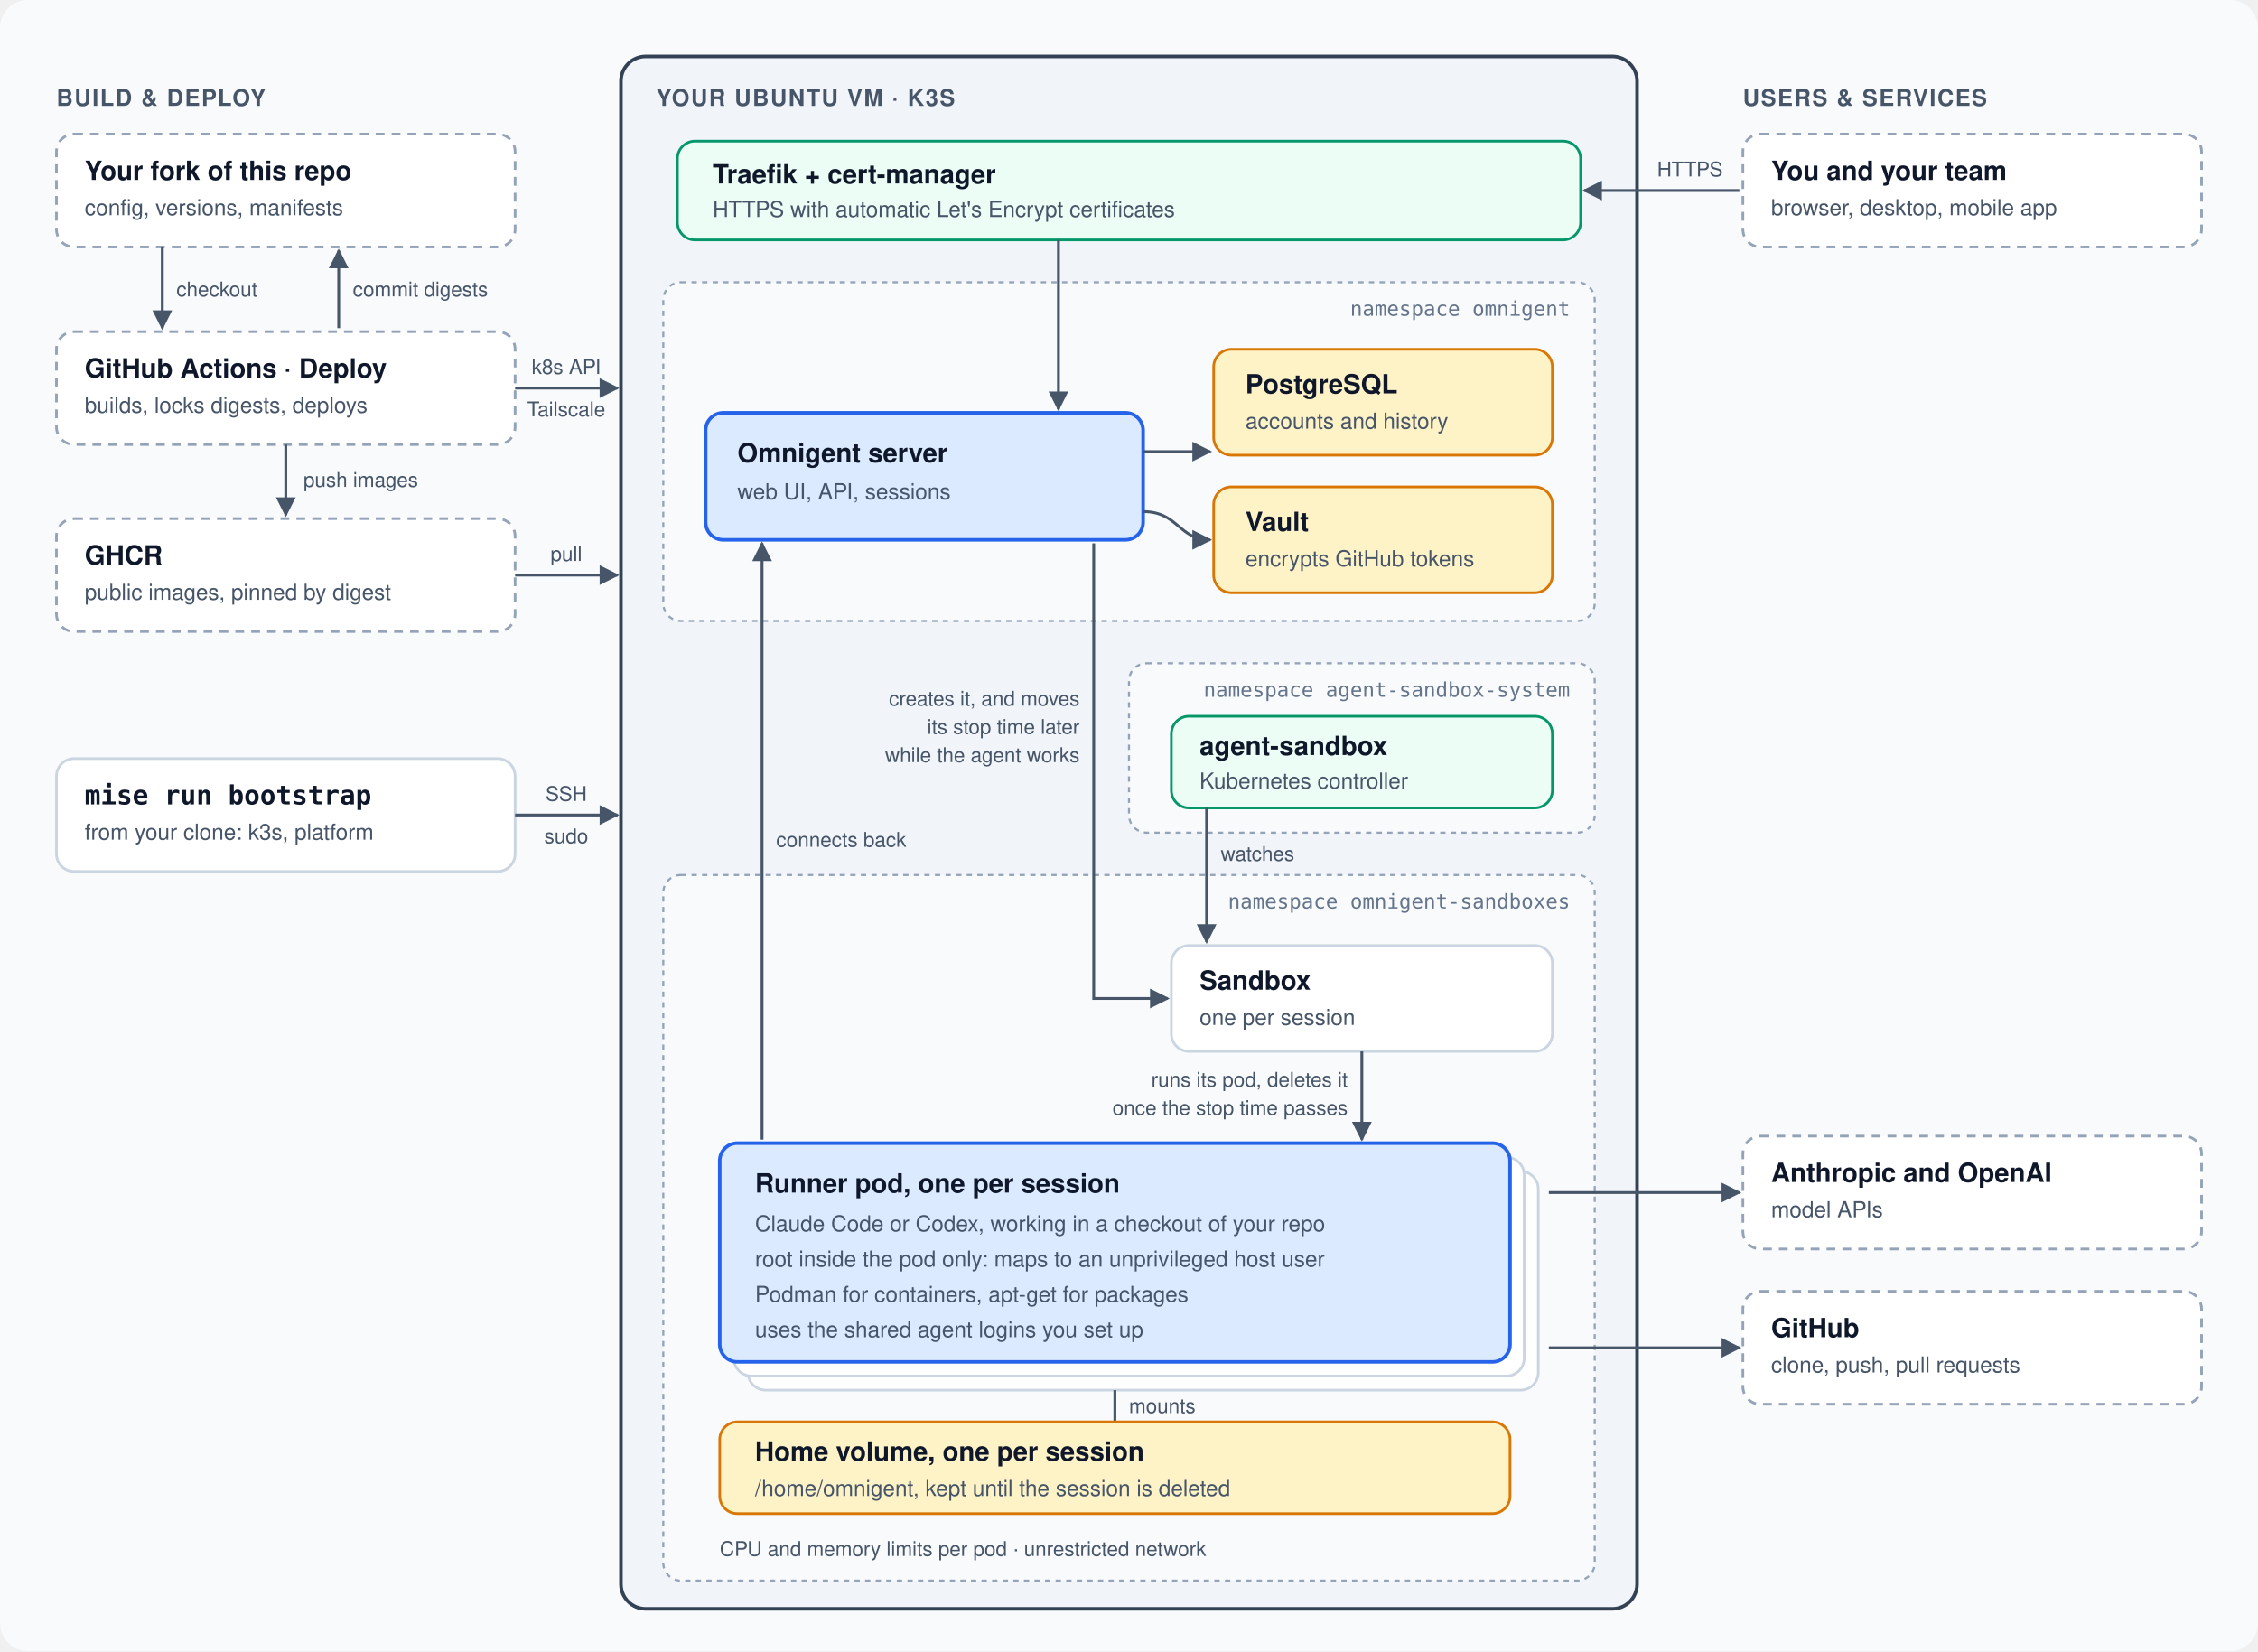
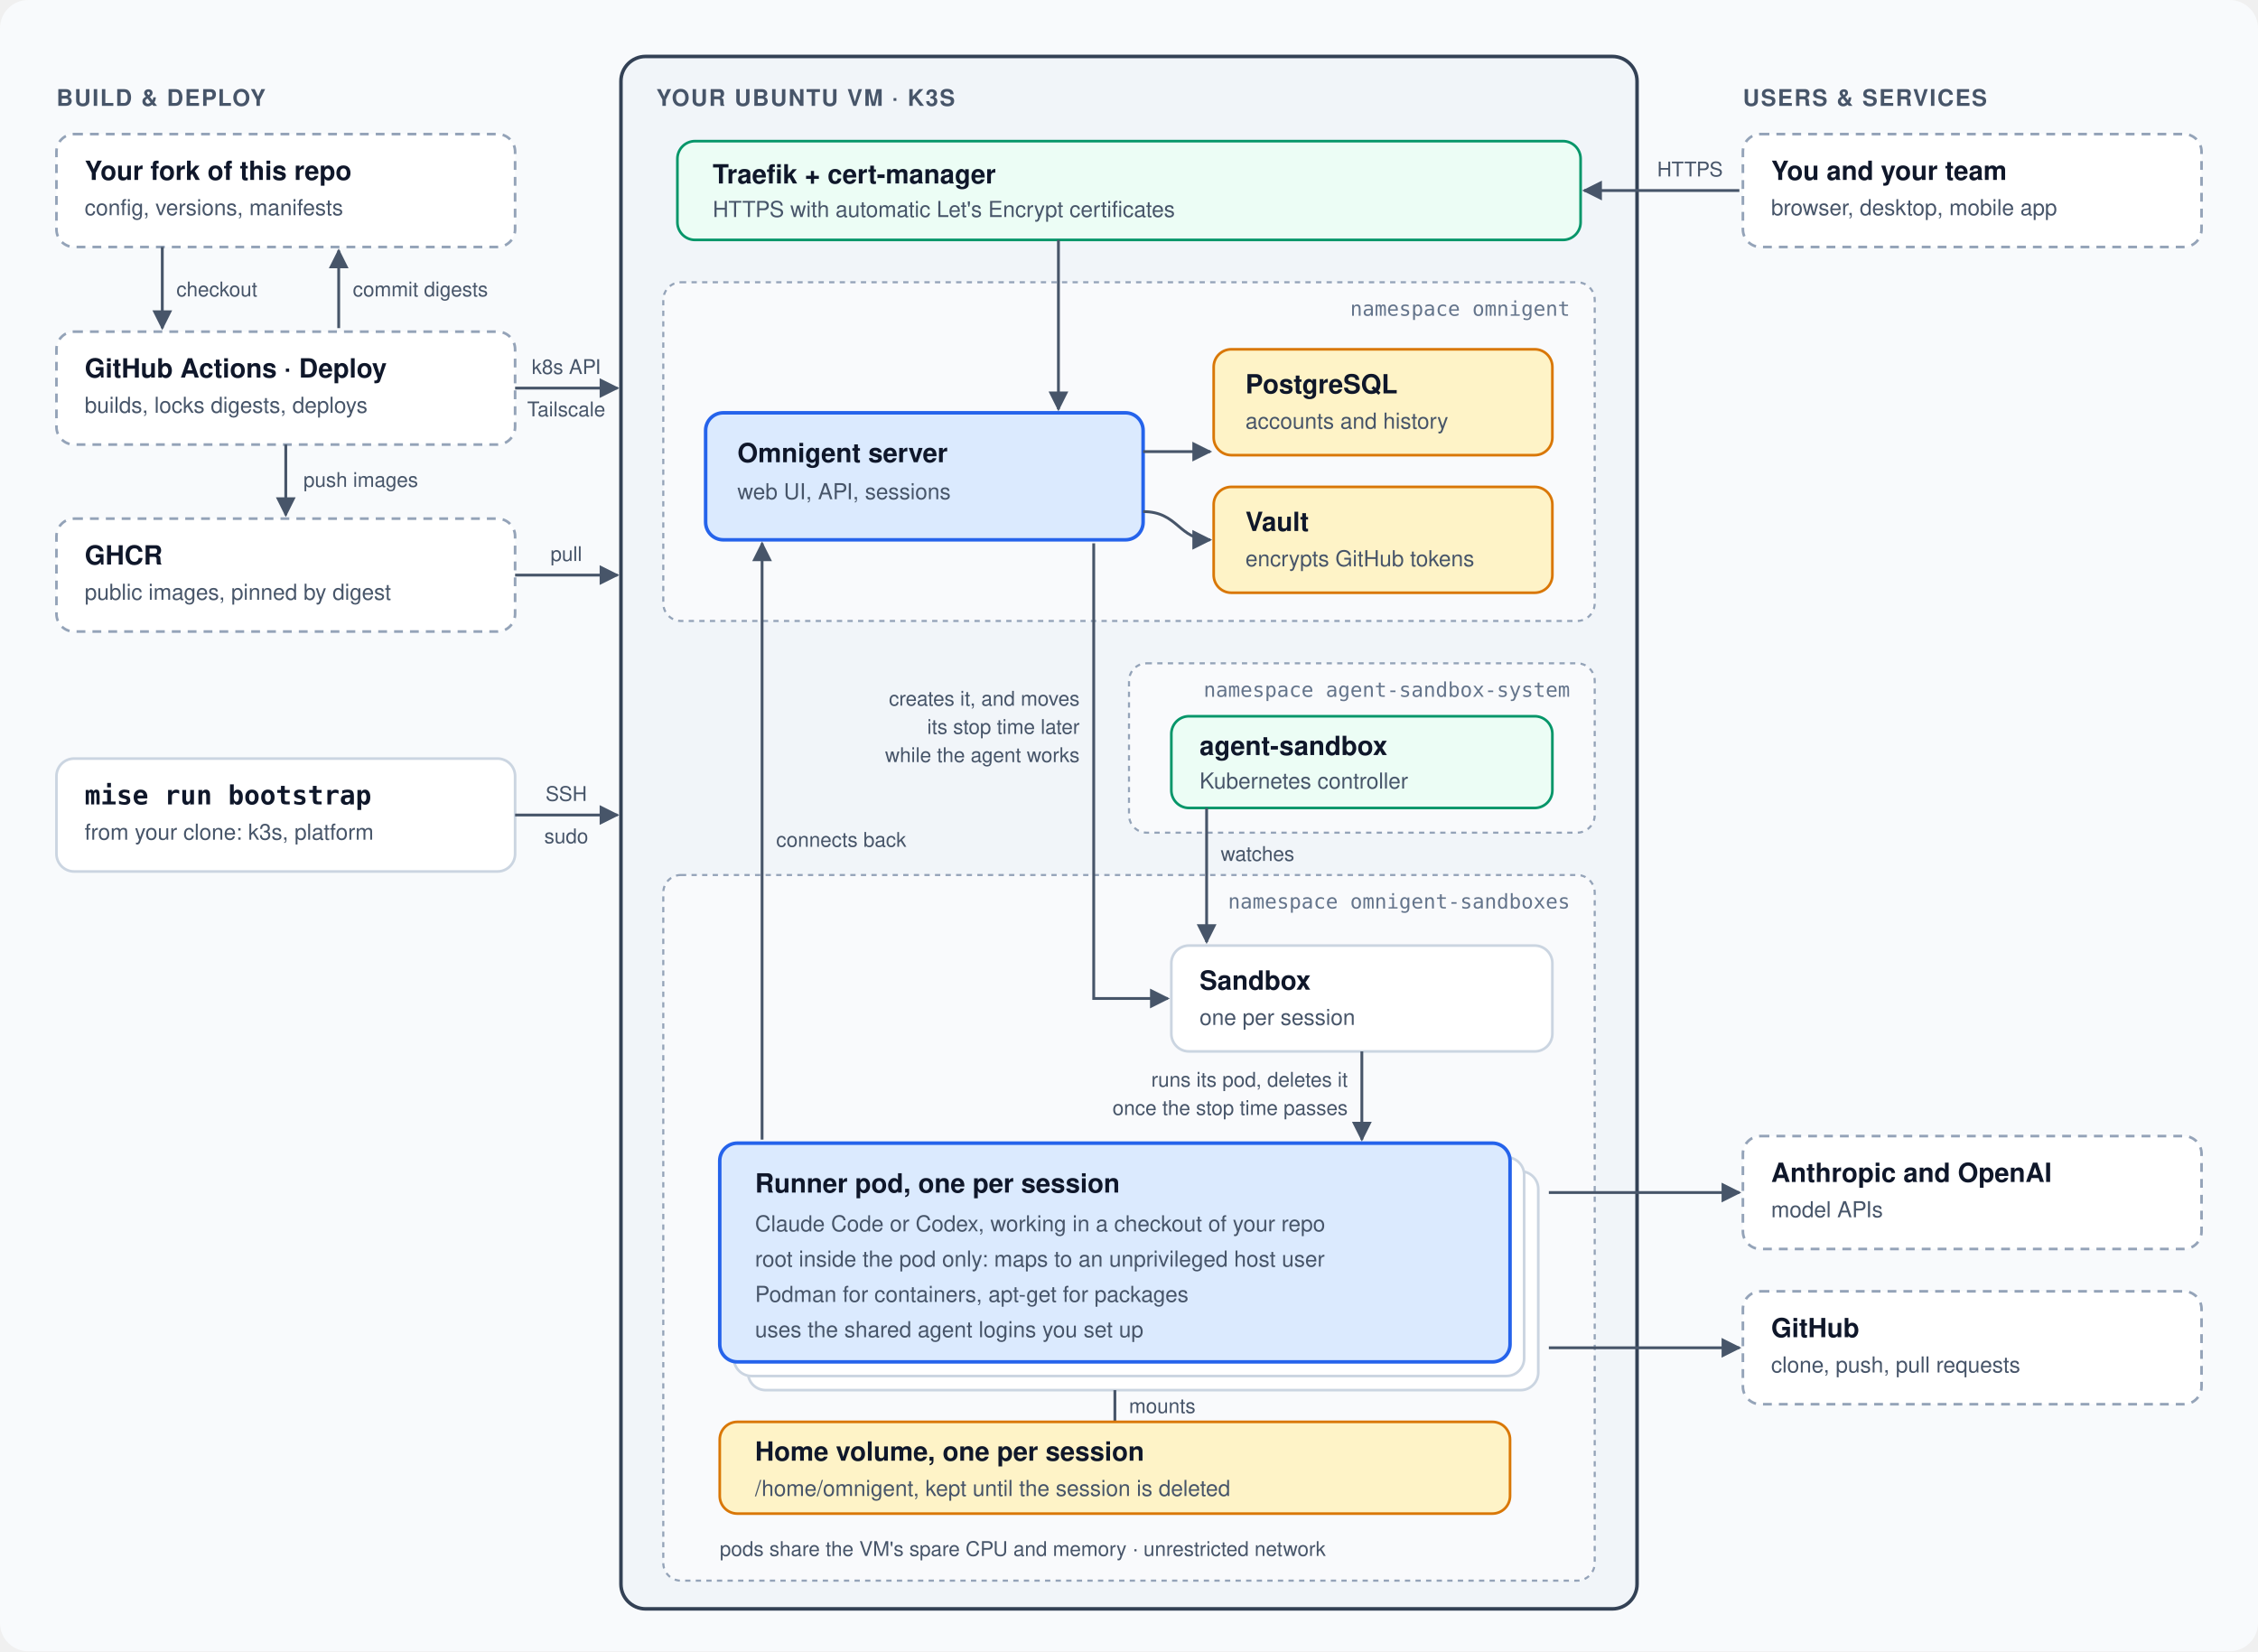
<svg xmlns="http://www.w3.org/2000/svg" viewBox="0 40 1280 936" width="1280" height="936" role="img" aria-labelledby="t d">
  <style>
    .bg { fill: #f8fafc; }
    .card { fill: #ffffff; stroke: #cbd5e1; stroke-width: 1.5; }
    .ext { fill: #ffffff; stroke: #94a3b8; stroke-width: 1.5; stroke-dasharray: 5 4; }
    .vm { fill: #f1f5f9; stroke: #334155; stroke-width: 2; }
    .ns { fill: #ffffff; fill-opacity: .55; stroke: #94a3b8; stroke-width: 1.2; stroke-dasharray: 3 3; }
    .accent { fill: #dbeafe; stroke: #2563eb; stroke-width: 2; }
    .store { fill: #fef3c7; stroke: #d97706; stroke-width: 1.5; }
    .edge { fill: #ecfdf5; stroke: #059669; stroke-width: 1.5; }
    .line { fill: none; stroke: #475569; stroke-width: 1.6; }
    .head { fill: #475569; }
    text { font-family: -apple-system, BlinkMacSystemFont, "Segoe UI", Helvetica, Arial, sans-serif; fill: #0f172a; }
    .h { font-size: 13px; font-weight: 700; letter-spacing: .06em; fill: #475569; }
    .title { font-size: 15px; font-weight: 650; }
    .sub { font-size: 12.5px; fill: #475569; }
    .lbl { font-size: 11.5px; fill: #475569; }
    .nslbl { font-size: 11.5px; fill: #64748b; font-family: ui-monospace, SFMono-Regular, Menlo, monospace; }
    .mono { font-family: ui-monospace, SFMono-Regular, Menlo, monospace; }
    @media (prefers-color-scheme: dark) {
      .bg { fill: #0f172a; }
      .card, .ext { fill: #1e293b; stroke: #475569; }
      .vm { fill: #111c2e; stroke: #94a3b8; }
      .ns { fill: #1e293b; fill-opacity: .45; stroke: #475569; }
      .accent { fill: #1e3a8a; stroke: #60a5fa; }
      .store { fill: #422006; stroke: #f59e0b; }
      .edge { fill: #052e2b; stroke: #34d399; }
      .line { stroke: #94a3b8; }
      .head { fill: #94a3b8; }
      text { fill: #e2e8f0; }
      .h, .sub, .lbl { fill: #94a3b8; }
      .nslbl { fill: #94a3b8; }
    }
  </style>
  <defs>
    <marker id="a" viewBox="0 0 10 10" refX="9" refY="5" markerWidth="7" markerHeight="7" orient="auto-start-reverse">
      <path class="head" d="M0 0 L10 5 L0 10 z" />
    </marker>
  </defs>
  <rect class="bg" y="40" width="1280" height="936" rx="16" />
  <text class="h" x="32" y="100">BUILD &amp; DEPLOY</text>
  <rect class="ext" x="32" y="116" width="260" height="64" rx="10" />
  <text class="title" x="48" y="142">Your fork of this repo</text>
  <text class="sub" x="48" y="162">config, versions, manifests</text>
  <rect class="ext" x="32" y="228" width="260" height="64" rx="10" />
  <text class="title" x="48" y="254">GitHub Actions · Deploy</text>
  <text class="sub" x="48" y="274">builds, locks digests, deploys</text>
  <rect class="ext" x="32" y="334" width="260" height="64" rx="10" />
  <text class="title" x="48" y="360">GHCR</text>
  <text class="sub" x="48" y="380">public images, pinned by digest</text>
  <rect class="card" x="32" y="470" width="260" height="64" rx="10" />
  <text class="title mono" x="48" y="496">mise run bootstrap</text>
  <text class="sub" x="48" y="516">from your clone: k3s, platform</text>
  <path class="line" d="M92 180 V226" marker-end="url(#a)" />
  <text class="lbl" x="100" y="208">checkout</text>
  <path class="line" d="M192 226 V182" marker-end="url(#a)" />
  <text class="lbl" x="200" y="208">commit digests</text>
  <path class="line" d="M162 292 V332" marker-end="url(#a)" />
  <text class="lbl" x="172" y="316">push images</text>
  <path class="line" d="M292 366 H350" marker-end="url(#a)" />
  <text class="lbl" x="321" y="358" text-anchor="middle">pull</text>
  <path class="line" d="M292 502 H350" marker-end="url(#a)" />
  <text class="lbl" x="321" y="494" text-anchor="middle">SSH</text>
  <text class="lbl" x="321" y="518" text-anchor="middle">sudo</text>
  <path class="line" d="M292 260 H350" marker-end="url(#a)" />
  <text class="lbl" x="321" y="252" text-anchor="middle">k8s API</text>
  <text class="lbl" x="321" y="276" text-anchor="middle">Tailscale</text>
  <rect class="vm" x="352" y="72" width="576" height="880" rx="14" />
  <text class="h" x="372" y="100">YOUR UBUNTU VM · K3S</text>
  <rect class="edge" x="384" y="120" width="512" height="56" rx="10" />
  <text class="title" x="404" y="144">Traefik + cert-manager</text>
  <text class="sub" x="404" y="163">HTTPS with automatic Let's Encrypt certificates</text>
  <rect class="ns" x="376" y="200" width="528" height="192" rx="10" />
  <text class="nslbl" x="890" y="219" text-anchor="end">namespace omnigent</text>
  <rect class="accent" x="400" y="274" width="248" height="72" rx="10" />
  <text class="title" x="418" y="302">Omnigent server</text>
  <text class="sub" x="418" y="323">web UI, API, sessions</text>
  <rect class="store" x="688" y="238" width="192" height="60" rx="10" />
  <text class="title" x="706" y="263">PostgreSQL</text>
  <text class="sub" x="706" y="283">accounts and history</text>
  <rect class="store" x="688" y="316" width="192" height="60" rx="10" />
  <text class="title" x="706" y="341">Vault</text>
  <text class="sub" x="706" y="361">encrypts GitHub tokens</text>
  <path class="line" d="M648 296 H686" marker-end="url(#a)" />
  <path class="line" d="M648 330 C668 330 668 346 686 346" marker-end="url(#a)" />
  <path class="line" d="M600 176 V272" marker-end="url(#a)" />
  <rect class="ns" x="640" y="416" width="264" height="96" rx="10" />
  <text class="nslbl" x="890" y="435" text-anchor="end">namespace agent-sandbox-system</text>
  <rect class="edge" x="664" y="446" width="216" height="52" rx="10" />
  <text class="title" x="680" y="468">agent-sandbox</text>
  <text class="sub" x="680" y="487">Kubernetes controller</text>
  <rect class="ns" x="376" y="536" width="528" height="400" rx="10" />
  <text class="nslbl" x="890" y="555" text-anchor="end">namespace omnigent-sandboxes</text>
  <rect class="card" x="664" y="576" width="216" height="60" rx="10" />
  <text class="title" x="680" y="601">Sandbox</text>
  <text class="sub" x="680" y="621">one per session</text>
  <path class="line" d="M620 348 V606 H662" marker-end="url(#a)" />
  <text class="lbl" x="612" y="440" text-anchor="end">creates it, and moves</text>
  <text class="lbl" x="612" y="456" text-anchor="end">its stop time later</text>
  <text class="lbl" x="612" y="472" text-anchor="end">while the agent works</text>
  <path class="line" d="M684 498 V574" marker-end="url(#a)" />
  <text class="lbl" x="692" y="528">watches</text>
  <path class="line" d="M772 636 V686" marker-end="url(#a)" />
  <text class="lbl" x="764" y="656" text-anchor="end">runs its pod, deletes it</text>
  <text class="lbl" x="764" y="672" text-anchor="end">once the stop time passes</text>
  <rect class="card" x="424" y="704" width="448" height="124" rx="10" />
  <rect class="card" x="416" y="696" width="448" height="124" rx="10" />
  <rect class="accent" x="408" y="688" width="448" height="124" rx="10" />
  <text class="title" x="428" y="716">Runner pod, one per session</text>
  <text class="sub" x="428" y="738">Claude Code or Codex, working in a checkout of your repo</text>
  <text class="sub" x="428" y="758">root inside the pod only: maps to an unprivileged host user</text>
  <text class="sub" x="428" y="778">Podman for containers, apt-get for packages</text>
  <text class="sub" x="428" y="798">uses the shared agent logins you set up</text>
  <path class="line" d="M432 686 V348" marker-end="url(#a)" />
  <text class="lbl" x="440" y="520">connects back</text>
  <path class="line" d="M632 828 V846" />
  <text class="lbl" x="640" y="841">mounts</text>
  <rect class="store" x="408" y="846" width="448" height="52" rx="10" />
  <text class="title" x="428" y="868">Home volume, one per session</text>
  <text class="sub" x="428" y="888">/home/omnigent, kept until the session is deleted</text>
-   <text class="lbl" x="408" y="922">CPU and memory limits per pod · unrestricted network</text>
+   <text class="lbl" x="408" y="922">pods share the VM's spare CPU and memory · unrestricted network</text>
  <text class="h" x="988" y="100">USERS &amp; SERVICES</text>
  <rect class="ext" x="988" y="116" width="260" height="64" rx="10" />
  <text class="title" x="1004" y="142">You and your team</text>
  <text class="sub" x="1004" y="162">browser, desktop, mobile app</text>
  <path class="line" d="M986 148 H898" marker-end="url(#a)" />
  <text class="lbl" x="958" y="140" text-anchor="middle">HTTPS</text>
  <rect class="ext" x="988" y="684" width="260" height="64" rx="10" />
  <text class="title" x="1004" y="710">Anthropic and OpenAI</text>
  <text class="sub" x="1004" y="730">model APIs</text>
  <rect class="ext" x="988" y="772" width="260" height="64" rx="10" />
  <text class="title" x="1004" y="798">GitHub</text>
  <text class="sub" x="1004" y="818">clone, push, pull requests</text>
  <path class="line" d="M878 716 H986" marker-end="url(#a)" />
  <path class="line" d="M878 804 H986" marker-end="url(#a)" />
</svg>
